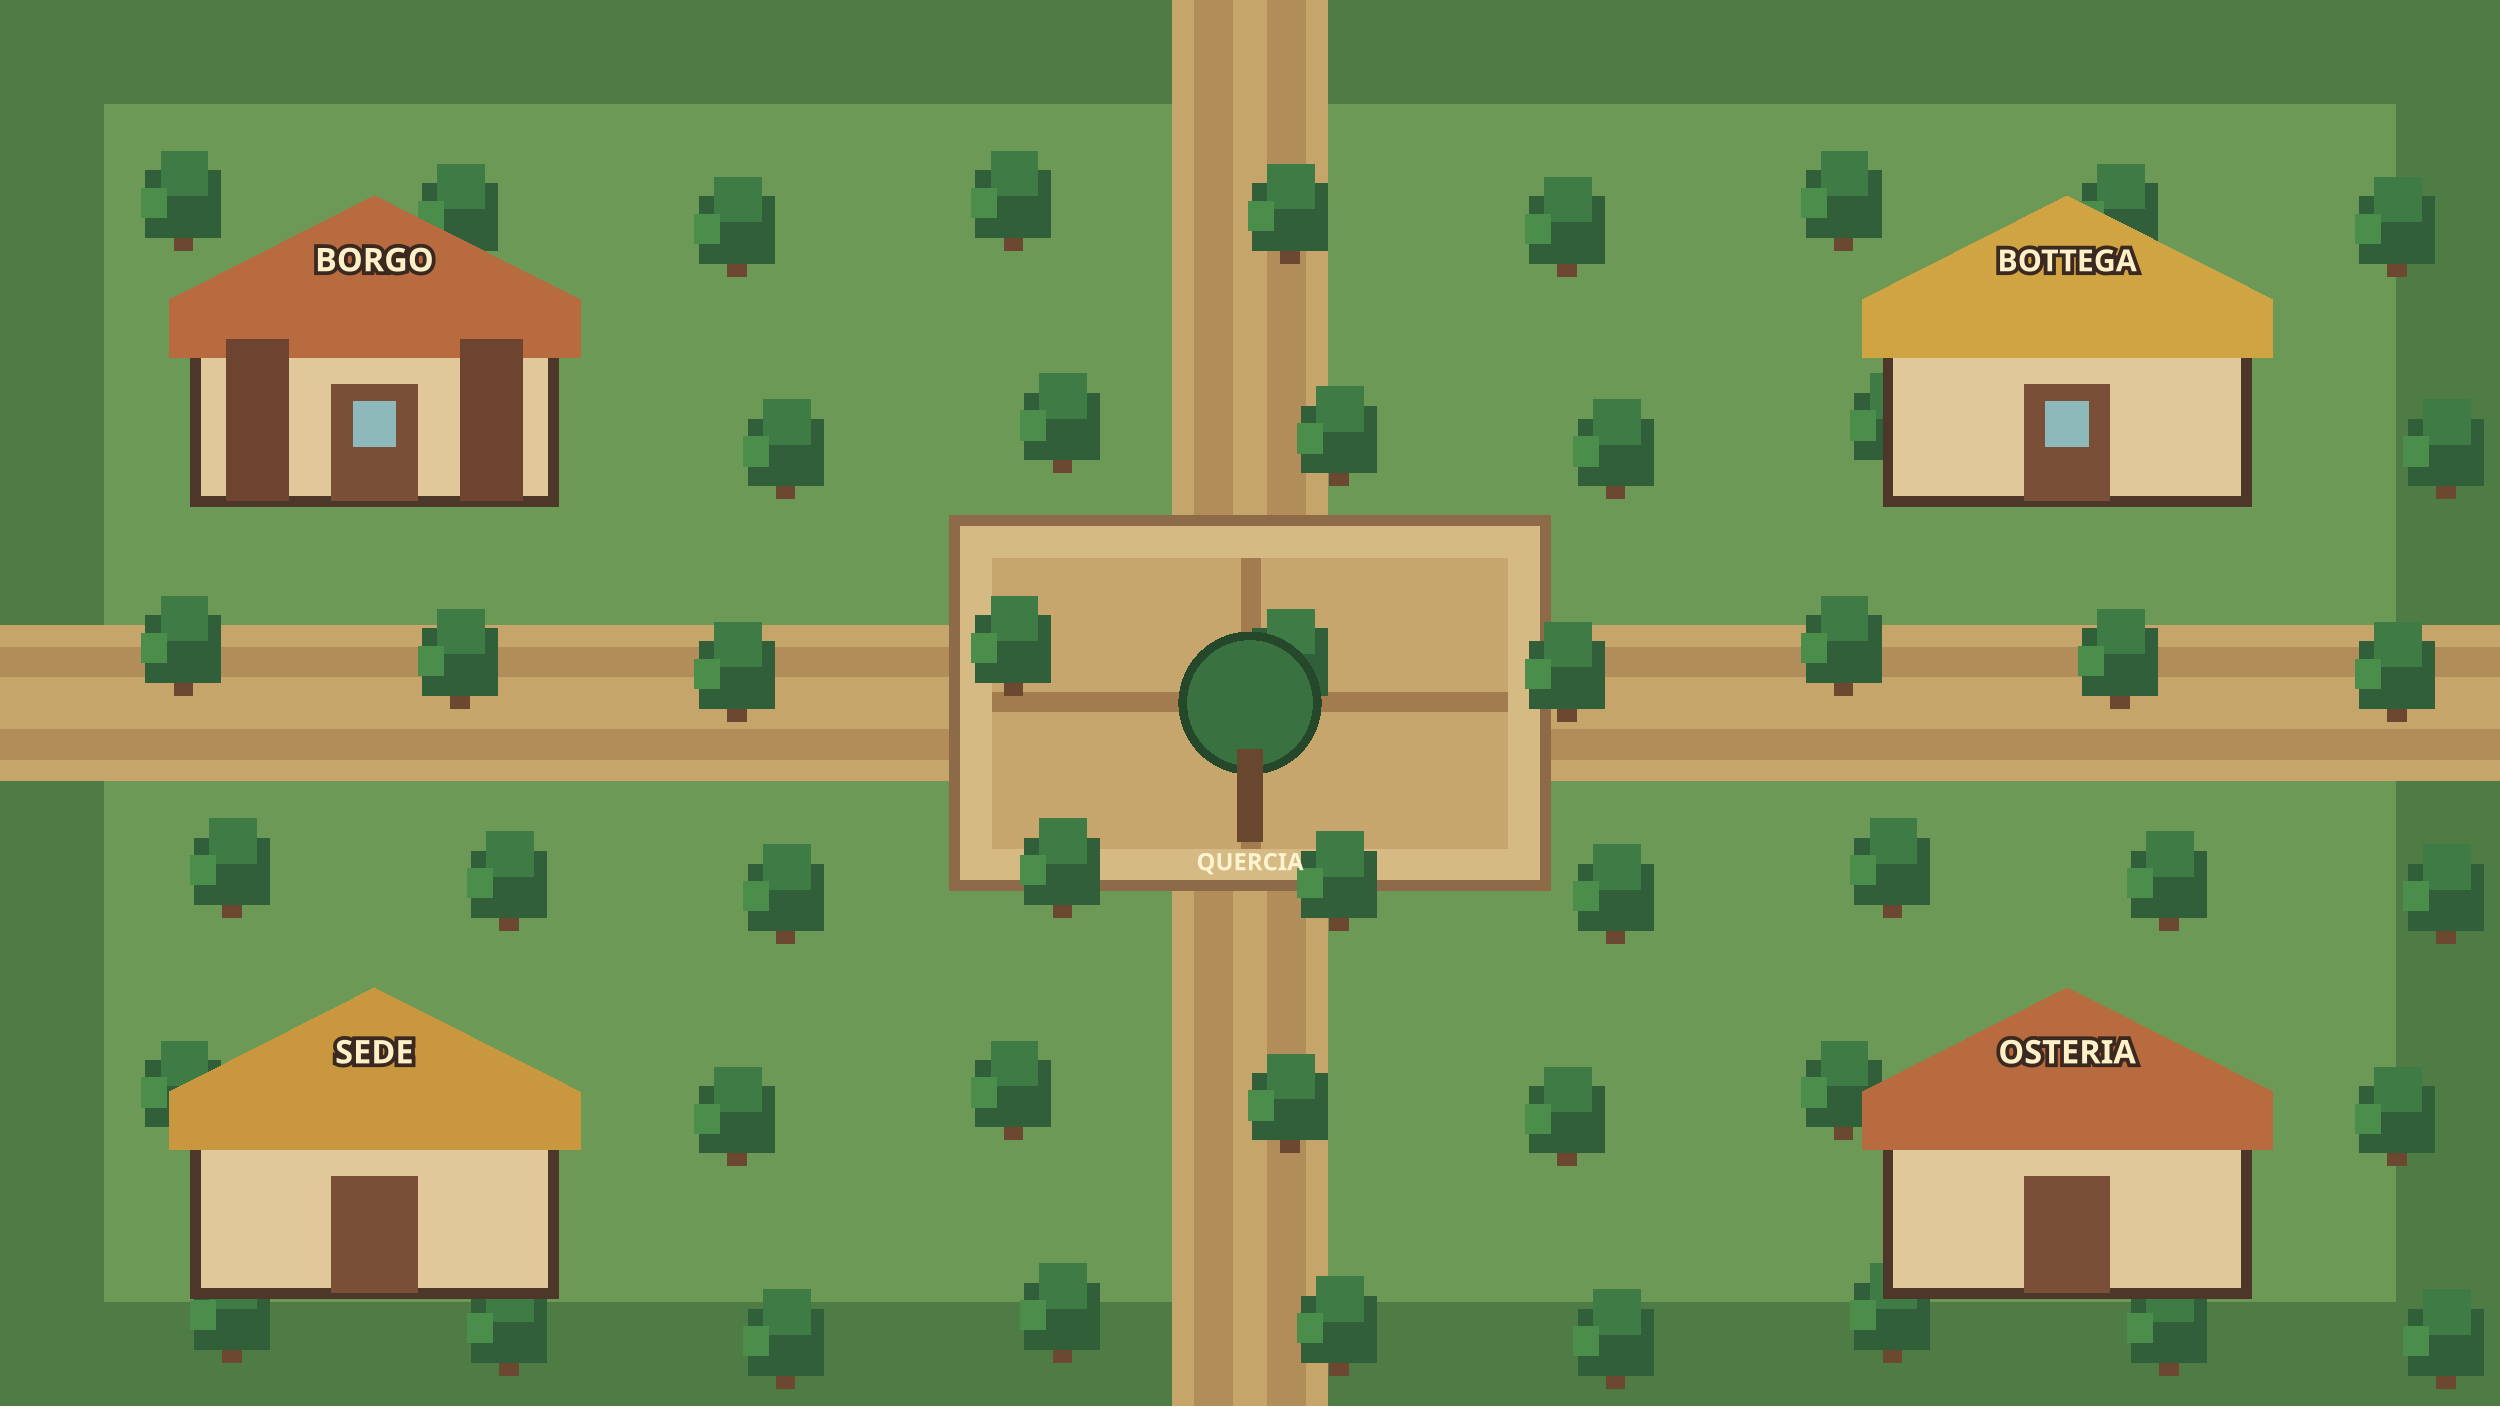
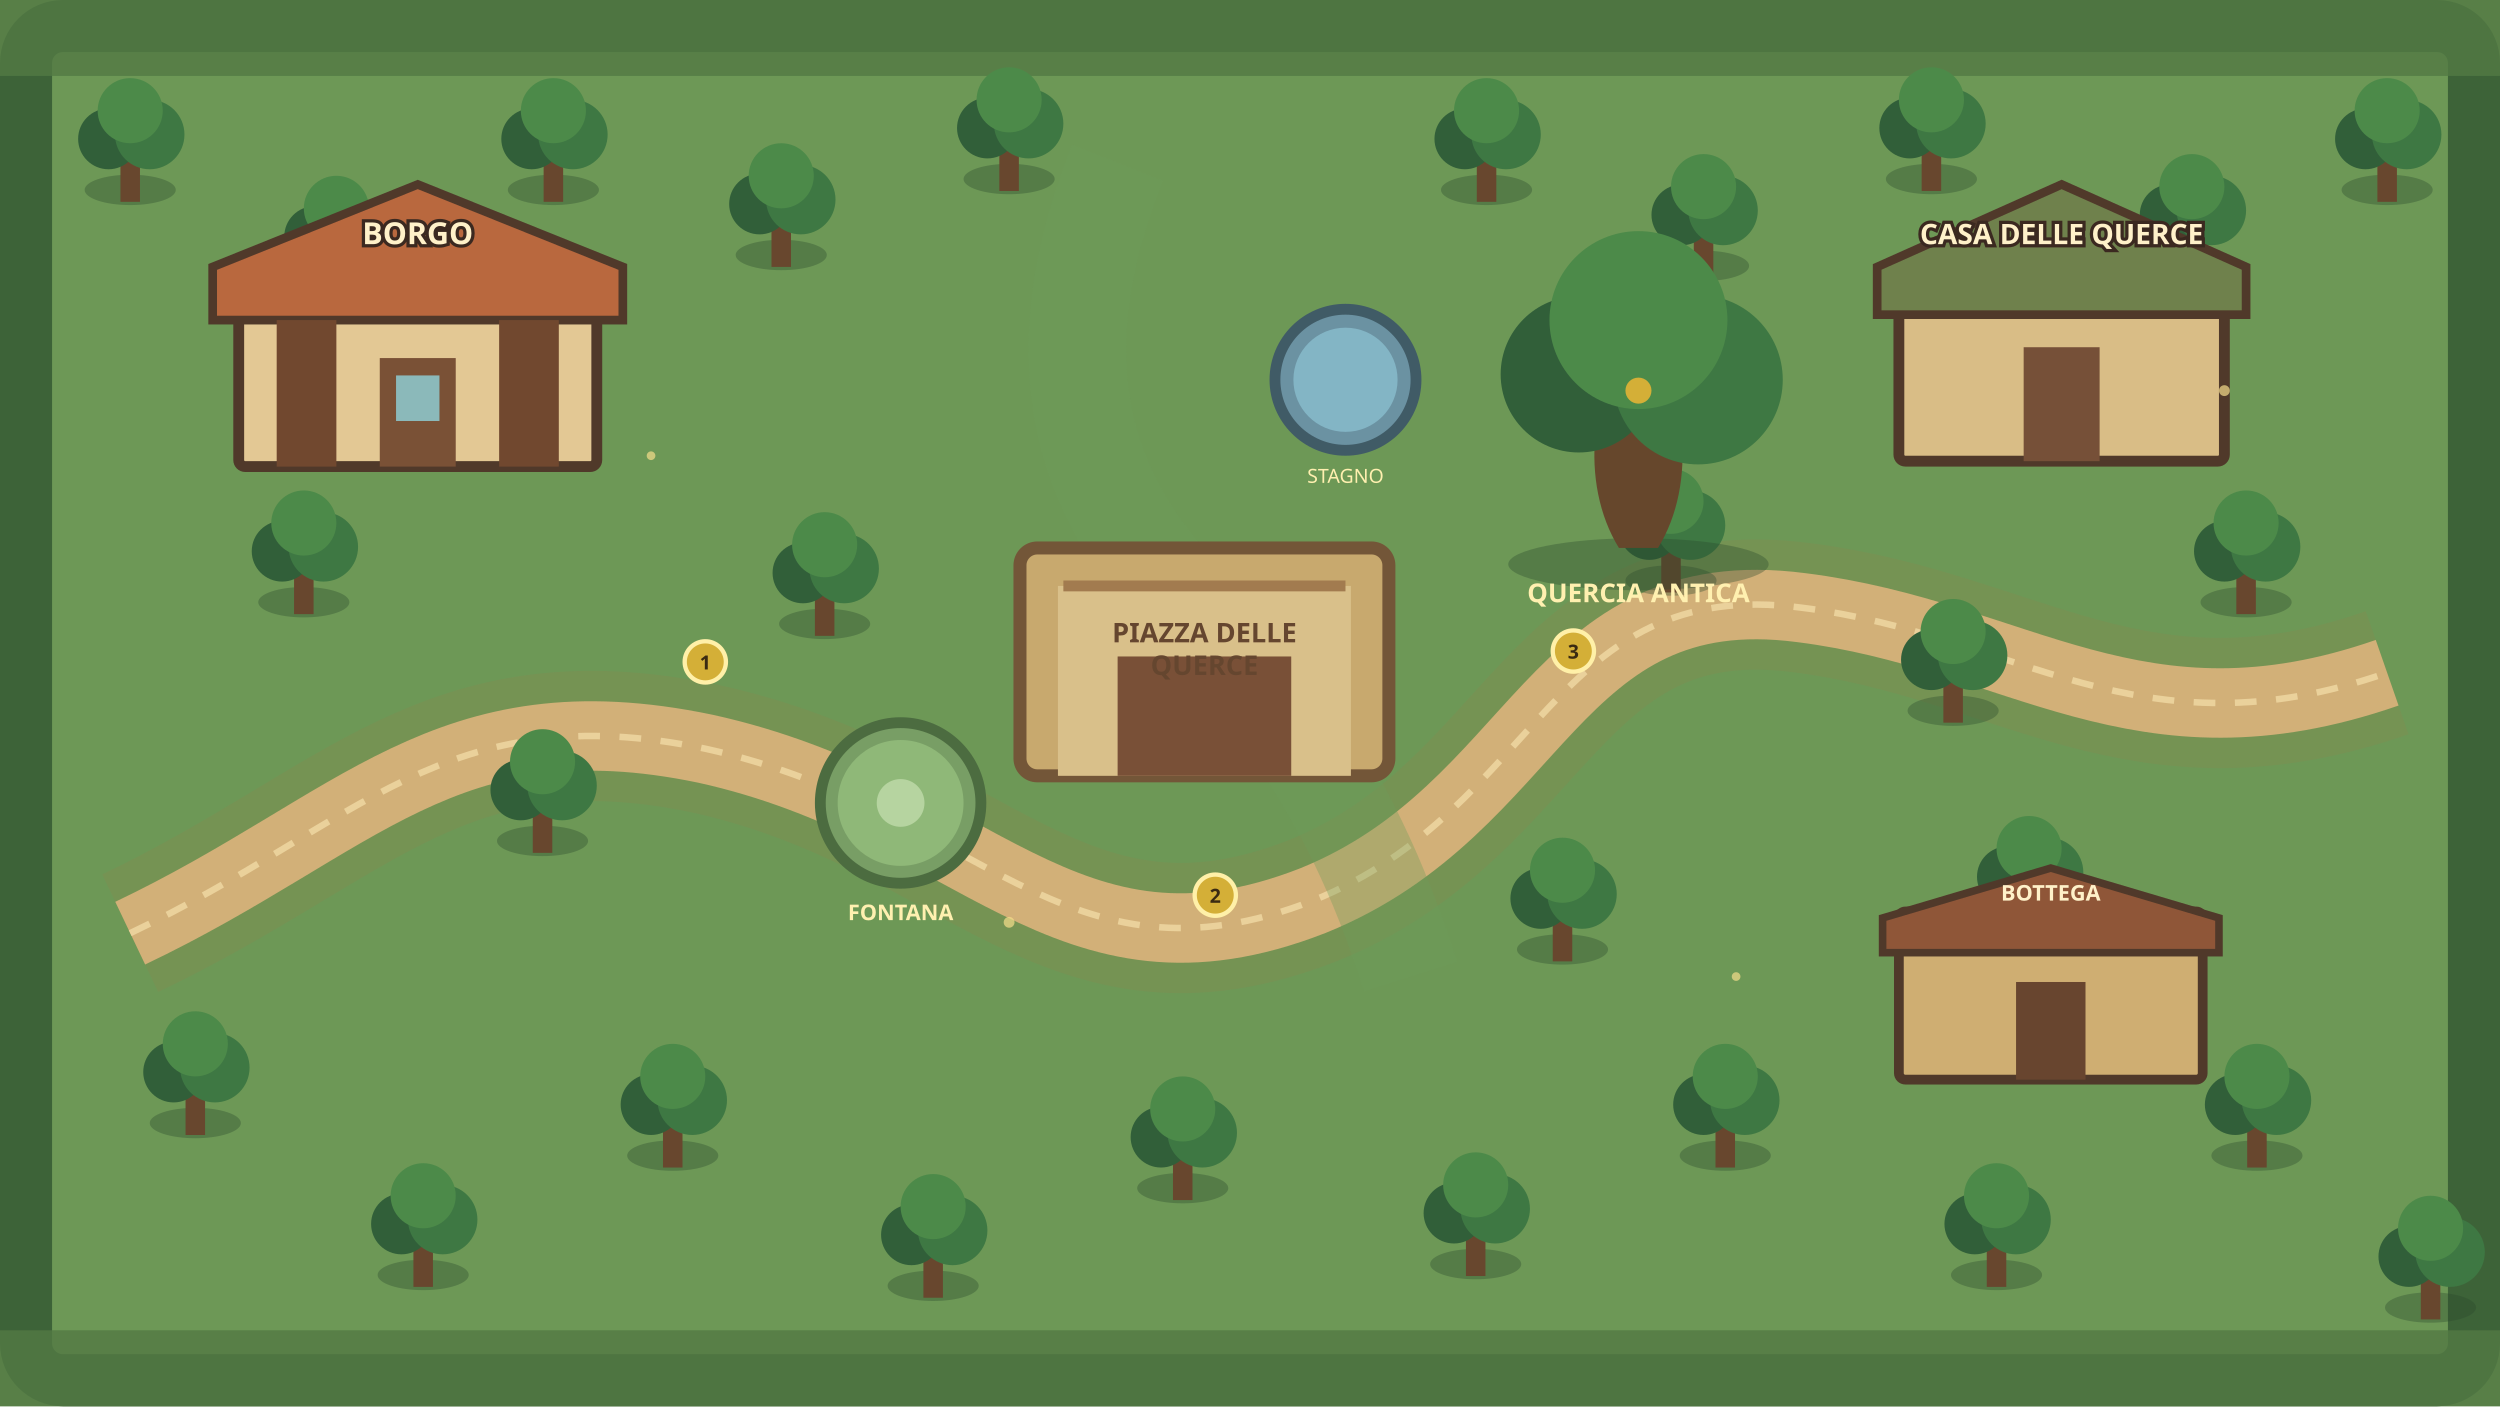
- <svg xmlns="http://www.w3.org/2000/svg" width="2304" height="1296" viewBox="0 0 2304 1296" shape-rendering="crispEdges">
-   <rect width="2304" height="1296" fill="#6c9a56" />
-   <path fill="#4f7c45" d="M0 0h2304v96H0zM0 1200h2304v96H0zM0 0h96v1296H0zM2208 0h96v1296H2208z" />
-   <path fill="#c6a56b" d="M1080 0h144v1296h-144zM0 576h2304v144H0z" />
-   <path fill="#b18d59" d="M1100 0h36v1296h-36zM1168 0h36v1296h-36zM0 596h2304v28H0zM0 672h2304v28H0z" />
-   <rect x="880" y="480" width="544" height="336" fill="#d5bb83" stroke="#8d6b49" stroke-width="10" />
-   <rect x="914" y="514" width="476" height="268" fill="#c6a66d" />
-   <path fill="#a27c4f" d="M914 638h476v18H914zM1144 514v268h18V514z" />
-   <g transform="translate(130 135)">
-     <rect x="30" y="58" width="18" height="38" fill="#6b482f" />
-     <rect x="4" y="22" width="70" height="62" fill="#315f39" />
-     <rect x="18" y="4" width="44" height="42" fill="#3e7b45" />
-     <rect x="0" y="38" width="24" height="28" fill="#4b8d4b" />
-   </g>
-   <g transform="translate(175 340)">
-     <rect x="30" y="58" width="18" height="38" fill="#6b482f" />
-     <rect x="4" y="22" width="70" height="62" fill="#315f39" />
-     <rect x="18" y="4" width="44" height="42" fill="#3e7b45" />
-     <rect x="0" y="38" width="24" height="28" fill="#4b8d4b" />
-   </g>
-   <g transform="translate(130 545)">
-     <rect x="30" y="58" width="18" height="38" fill="#6b482f" />
-     <rect x="4" y="22" width="70" height="62" fill="#315f39" />
-     <rect x="18" y="4" width="44" height="42" fill="#3e7b45" />
-     <rect x="0" y="38" width="24" height="28" fill="#4b8d4b" />
-   </g>
-   <g transform="translate(175 750)">
-     <rect x="30" y="58" width="18" height="38" fill="#6b482f" />
-     <rect x="4" y="22" width="70" height="62" fill="#315f39" />
-     <rect x="18" y="4" width="44" height="42" fill="#3e7b45" />
-     <rect x="0" y="38" width="24" height="28" fill="#4b8d4b" />
-   </g>
-   <g transform="translate(130 955)">
-     <rect x="30" y="58" width="18" height="38" fill="#6b482f" />
-     <rect x="4" y="22" width="70" height="62" fill="#315f39" />
-     <rect x="18" y="4" width="44" height="42" fill="#3e7b45" />
-     <rect x="0" y="38" width="24" height="28" fill="#4b8d4b" />
-   </g>
-   <g transform="translate(175 1160)">
-     <rect x="30" y="58" width="18" height="38" fill="#6b482f" />
-     <rect x="4" y="22" width="70" height="62" fill="#315f39" />
-     <rect x="18" y="4" width="44" height="42" fill="#3e7b45" />
-     <rect x="0" y="38" width="24" height="28" fill="#4b8d4b" />
-   </g>
-   <g transform="translate(385 147)">
-     <rect x="30" y="58" width="18" height="38" fill="#6b482f" />
-     <rect x="4" y="22" width="70" height="62" fill="#315f39" />
-     <rect x="18" y="4" width="44" height="42" fill="#3e7b45" />
-     <rect x="0" y="38" width="24" height="28" fill="#4b8d4b" />
-   </g>
-   <g transform="translate(430 352)">
-     <rect x="30" y="58" width="18" height="38" fill="#6b482f" />
-     <rect x="4" y="22" width="70" height="62" fill="#315f39" />
-     <rect x="18" y="4" width="44" height="42" fill="#3e7b45" />
-     <rect x="0" y="38" width="24" height="28" fill="#4b8d4b" />
-   </g>
-   <g transform="translate(385 557)">
-     <rect x="30" y="58" width="18" height="38" fill="#6b482f" />
-     <rect x="4" y="22" width="70" height="62" fill="#315f39" />
-     <rect x="18" y="4" width="44" height="42" fill="#3e7b45" />
-     <rect x="0" y="38" width="24" height="28" fill="#4b8d4b" />
-   </g>
-   <g transform="translate(430 762)">
-     <rect x="30" y="58" width="18" height="38" fill="#6b482f" />
-     <rect x="4" y="22" width="70" height="62" fill="#315f39" />
-     <rect x="18" y="4" width="44" height="42" fill="#3e7b45" />
-     <rect x="0" y="38" width="24" height="28" fill="#4b8d4b" />
-   </g>
-   <g transform="translate(385 967)">
-     <rect x="30" y="58" width="18" height="38" fill="#6b482f" />
-     <rect x="4" y="22" width="70" height="62" fill="#315f39" />
-     <rect x="18" y="4" width="44" height="42" fill="#3e7b45" />
-     <rect x="0" y="38" width="24" height="28" fill="#4b8d4b" />
-   </g>
-   <g transform="translate(430 1172)">
-     <rect x="30" y="58" width="18" height="38" fill="#6b482f" />
-     <rect x="4" y="22" width="70" height="62" fill="#315f39" />
-     <rect x="18" y="4" width="44" height="42" fill="#3e7b45" />
-     <rect x="0" y="38" width="24" height="28" fill="#4b8d4b" />
-   </g>
-   <g transform="translate(640 159)">
-     <rect x="30" y="58" width="18" height="38" fill="#6b482f" />
-     <rect x="4" y="22" width="70" height="62" fill="#315f39" />
-     <rect x="18" y="4" width="44" height="42" fill="#3e7b45" />
-     <rect x="0" y="38" width="24" height="28" fill="#4b8d4b" />
-   </g>
-   <g transform="translate(685 364)">
-     <rect x="30" y="58" width="18" height="38" fill="#6b482f" />
-     <rect x="4" y="22" width="70" height="62" fill="#315f39" />
-     <rect x="18" y="4" width="44" height="42" fill="#3e7b45" />
-     <rect x="0" y="38" width="24" height="28" fill="#4b8d4b" />
-   </g>
-   <g transform="translate(640 569)">
-     <rect x="30" y="58" width="18" height="38" fill="#6b482f" />
-     <rect x="4" y="22" width="70" height="62" fill="#315f39" />
-     <rect x="18" y="4" width="44" height="42" fill="#3e7b45" />
-     <rect x="0" y="38" width="24" height="28" fill="#4b8d4b" />
-   </g>
-   <g transform="translate(685 774)">
-     <rect x="30" y="58" width="18" height="38" fill="#6b482f" />
-     <rect x="4" y="22" width="70" height="62" fill="#315f39" />
-     <rect x="18" y="4" width="44" height="42" fill="#3e7b45" />
-     <rect x="0" y="38" width="24" height="28" fill="#4b8d4b" />
-   </g>
-   <g transform="translate(640 979)">
-     <rect x="30" y="58" width="18" height="38" fill="#6b482f" />
-     <rect x="4" y="22" width="70" height="62" fill="#315f39" />
-     <rect x="18" y="4" width="44" height="42" fill="#3e7b45" />
-     <rect x="0" y="38" width="24" height="28" fill="#4b8d4b" />
-   </g>
-   <g transform="translate(685 1184)">
-     <rect x="30" y="58" width="18" height="38" fill="#6b482f" />
-     <rect x="4" y="22" width="70" height="62" fill="#315f39" />
-     <rect x="18" y="4" width="44" height="42" fill="#3e7b45" />
-     <rect x="0" y="38" width="24" height="28" fill="#4b8d4b" />
-   </g>
-   <g transform="translate(895 135)">
-     <rect x="30" y="58" width="18" height="38" fill="#6b482f" />
-     <rect x="4" y="22" width="70" height="62" fill="#315f39" />
-     <rect x="18" y="4" width="44" height="42" fill="#3e7b45" />
-     <rect x="0" y="38" width="24" height="28" fill="#4b8d4b" />
-   </g>
-   <g transform="translate(940 340)">
-     <rect x="30" y="58" width="18" height="38" fill="#6b482f" />
-     <rect x="4" y="22" width="70" height="62" fill="#315f39" />
-     <rect x="18" y="4" width="44" height="42" fill="#3e7b45" />
-     <rect x="0" y="38" width="24" height="28" fill="#4b8d4b" />
-   </g>
-   <g transform="translate(895 545)">
-     <rect x="30" y="58" width="18" height="38" fill="#6b482f" />
-     <rect x="4" y="22" width="70" height="62" fill="#315f39" />
-     <rect x="18" y="4" width="44" height="42" fill="#3e7b45" />
-     <rect x="0" y="38" width="24" height="28" fill="#4b8d4b" />
-   </g>
-   <g transform="translate(940 750)">
-     <rect x="30" y="58" width="18" height="38" fill="#6b482f" />
-     <rect x="4" y="22" width="70" height="62" fill="#315f39" />
-     <rect x="18" y="4" width="44" height="42" fill="#3e7b45" />
-     <rect x="0" y="38" width="24" height="28" fill="#4b8d4b" />
-   </g>
-   <g transform="translate(895 955)">
-     <rect x="30" y="58" width="18" height="38" fill="#6b482f" />
-     <rect x="4" y="22" width="70" height="62" fill="#315f39" />
-     <rect x="18" y="4" width="44" height="42" fill="#3e7b45" />
-     <rect x="0" y="38" width="24" height="28" fill="#4b8d4b" />
-   </g>
-   <g transform="translate(940 1160)">
-     <rect x="30" y="58" width="18" height="38" fill="#6b482f" />
-     <rect x="4" y="22" width="70" height="62" fill="#315f39" />
-     <rect x="18" y="4" width="44" height="42" fill="#3e7b45" />
-     <rect x="0" y="38" width="24" height="28" fill="#4b8d4b" />
-   </g>
-   <g transform="translate(1150 147)">
-     <rect x="30" y="58" width="18" height="38" fill="#6b482f" />
-     <rect x="4" y="22" width="70" height="62" fill="#315f39" />
-     <rect x="18" y="4" width="44" height="42" fill="#3e7b45" />
-     <rect x="0" y="38" width="24" height="28" fill="#4b8d4b" />
-   </g>
-   <g transform="translate(1195 352)">
-     <rect x="30" y="58" width="18" height="38" fill="#6b482f" />
-     <rect x="4" y="22" width="70" height="62" fill="#315f39" />
-     <rect x="18" y="4" width="44" height="42" fill="#3e7b45" />
-     <rect x="0" y="38" width="24" height="28" fill="#4b8d4b" />
-   </g>
-   <g transform="translate(1150 557)">
-     <rect x="30" y="58" width="18" height="38" fill="#6b482f" />
-     <rect x="4" y="22" width="70" height="62" fill="#315f39" />
-     <rect x="18" y="4" width="44" height="42" fill="#3e7b45" />
-     <rect x="0" y="38" width="24" height="28" fill="#4b8d4b" />
-   </g>
-   <g transform="translate(1195 762)">
-     <rect x="30" y="58" width="18" height="38" fill="#6b482f" />
-     <rect x="4" y="22" width="70" height="62" fill="#315f39" />
-     <rect x="18" y="4" width="44" height="42" fill="#3e7b45" />
-     <rect x="0" y="38" width="24" height="28" fill="#4b8d4b" />
-   </g>
-   <g transform="translate(1150 967)">
-     <rect x="30" y="58" width="18" height="38" fill="#6b482f" />
-     <rect x="4" y="22" width="70" height="62" fill="#315f39" />
-     <rect x="18" y="4" width="44" height="42" fill="#3e7b45" />
-     <rect x="0" y="38" width="24" height="28" fill="#4b8d4b" />
-   </g>
-   <g transform="translate(1195 1172)">
-     <rect x="30" y="58" width="18" height="38" fill="#6b482f" />
-     <rect x="4" y="22" width="70" height="62" fill="#315f39" />
-     <rect x="18" y="4" width="44" height="42" fill="#3e7b45" />
-     <rect x="0" y="38" width="24" height="28" fill="#4b8d4b" />
-   </g>
-   <g transform="translate(1405 159)">
-     <rect x="30" y="58" width="18" height="38" fill="#6b482f" />
-     <rect x="4" y="22" width="70" height="62" fill="#315f39" />
-     <rect x="18" y="4" width="44" height="42" fill="#3e7b45" />
-     <rect x="0" y="38" width="24" height="28" fill="#4b8d4b" />
-   </g>
-   <g transform="translate(1450 364)">
-     <rect x="30" y="58" width="18" height="38" fill="#6b482f" />
-     <rect x="4" y="22" width="70" height="62" fill="#315f39" />
-     <rect x="18" y="4" width="44" height="42" fill="#3e7b45" />
-     <rect x="0" y="38" width="24" height="28" fill="#4b8d4b" />
-   </g>
-   <g transform="translate(1405 569)">
-     <rect x="30" y="58" width="18" height="38" fill="#6b482f" />
-     <rect x="4" y="22" width="70" height="62" fill="#315f39" />
-     <rect x="18" y="4" width="44" height="42" fill="#3e7b45" />
-     <rect x="0" y="38" width="24" height="28" fill="#4b8d4b" />
-   </g>
-   <g transform="translate(1450 774)">
-     <rect x="30" y="58" width="18" height="38" fill="#6b482f" />
-     <rect x="4" y="22" width="70" height="62" fill="#315f39" />
-     <rect x="18" y="4" width="44" height="42" fill="#3e7b45" />
-     <rect x="0" y="38" width="24" height="28" fill="#4b8d4b" />
-   </g>
-   <g transform="translate(1405 979)">
-     <rect x="30" y="58" width="18" height="38" fill="#6b482f" />
-     <rect x="4" y="22" width="70" height="62" fill="#315f39" />
-     <rect x="18" y="4" width="44" height="42" fill="#3e7b45" />
-     <rect x="0" y="38" width="24" height="28" fill="#4b8d4b" />
-   </g>
-   <g transform="translate(1450 1184)">
-     <rect x="30" y="58" width="18" height="38" fill="#6b482f" />
-     <rect x="4" y="22" width="70" height="62" fill="#315f39" />
-     <rect x="18" y="4" width="44" height="42" fill="#3e7b45" />
-     <rect x="0" y="38" width="24" height="28" fill="#4b8d4b" />
-   </g>
-   <g transform="translate(1660 135)">
-     <rect x="30" y="58" width="18" height="38" fill="#6b482f" />
-     <rect x="4" y="22" width="70" height="62" fill="#315f39" />
-     <rect x="18" y="4" width="44" height="42" fill="#3e7b45" />
-     <rect x="0" y="38" width="24" height="28" fill="#4b8d4b" />
-   </g>
-   <g transform="translate(1705 340)">
-     <rect x="30" y="58" width="18" height="38" fill="#6b482f" />
-     <rect x="4" y="22" width="70" height="62" fill="#315f39" />
-     <rect x="18" y="4" width="44" height="42" fill="#3e7b45" />
-     <rect x="0" y="38" width="24" height="28" fill="#4b8d4b" />
-   </g>
-   <g transform="translate(1660 545)">
-     <rect x="30" y="58" width="18" height="38" fill="#6b482f" />
-     <rect x="4" y="22" width="70" height="62" fill="#315f39" />
-     <rect x="18" y="4" width="44" height="42" fill="#3e7b45" />
-     <rect x="0" y="38" width="24" height="28" fill="#4b8d4b" />
-   </g>
-   <g transform="translate(1705 750)">
-     <rect x="30" y="58" width="18" height="38" fill="#6b482f" />
-     <rect x="4" y="22" width="70" height="62" fill="#315f39" />
-     <rect x="18" y="4" width="44" height="42" fill="#3e7b45" />
-     <rect x="0" y="38" width="24" height="28" fill="#4b8d4b" />
-   </g>
-   <g transform="translate(1660 955)">
-     <rect x="30" y="58" width="18" height="38" fill="#6b482f" />
-     <rect x="4" y="22" width="70" height="62" fill="#315f39" />
-     <rect x="18" y="4" width="44" height="42" fill="#3e7b45" />
-     <rect x="0" y="38" width="24" height="28" fill="#4b8d4b" />
-   </g>
-   <g transform="translate(1705 1160)">
-     <rect x="30" y="58" width="18" height="38" fill="#6b482f" />
-     <rect x="4" y="22" width="70" height="62" fill="#315f39" />
-     <rect x="18" y="4" width="44" height="42" fill="#3e7b45" />
-     <rect x="0" y="38" width="24" height="28" fill="#4b8d4b" />
-   </g>
-   <g transform="translate(1915 147)">
-     <rect x="30" y="58" width="18" height="38" fill="#6b482f" />
-     <rect x="4" y="22" width="70" height="62" fill="#315f39" />
-     <rect x="18" y="4" width="44" height="42" fill="#3e7b45" />
-     <rect x="0" y="38" width="24" height="28" fill="#4b8d4b" />
-   </g>
-   <g transform="translate(1960 352)">
-     <rect x="30" y="58" width="18" height="38" fill="#6b482f" />
-     <rect x="4" y="22" width="70" height="62" fill="#315f39" />
-     <rect x="18" y="4" width="44" height="42" fill="#3e7b45" />
-     <rect x="0" y="38" width="24" height="28" fill="#4b8d4b" />
-   </g>
-   <g transform="translate(1915 557)">
-     <rect x="30" y="58" width="18" height="38" fill="#6b482f" />
-     <rect x="4" y="22" width="70" height="62" fill="#315f39" />
-     <rect x="18" y="4" width="44" height="42" fill="#3e7b45" />
-     <rect x="0" y="38" width="24" height="28" fill="#4b8d4b" />
-   </g>
-   <g transform="translate(1960 762)">
-     <rect x="30" y="58" width="18" height="38" fill="#6b482f" />
-     <rect x="4" y="22" width="70" height="62" fill="#315f39" />
-     <rect x="18" y="4" width="44" height="42" fill="#3e7b45" />
-     <rect x="0" y="38" width="24" height="28" fill="#4b8d4b" />
-   </g>
-   <g transform="translate(1915 967)">
-     <rect x="30" y="58" width="18" height="38" fill="#6b482f" />
-     <rect x="4" y="22" width="70" height="62" fill="#315f39" />
-     <rect x="18" y="4" width="44" height="42" fill="#3e7b45" />
-     <rect x="0" y="38" width="24" height="28" fill="#4b8d4b" />
-   </g>
-   <g transform="translate(1960 1172)">
-     <rect x="30" y="58" width="18" height="38" fill="#6b482f" />
-     <rect x="4" y="22" width="70" height="62" fill="#315f39" />
-     <rect x="18" y="4" width="44" height="42" fill="#3e7b45" />
-     <rect x="0" y="38" width="24" height="28" fill="#4b8d4b" />
-   </g>
-   <g transform="translate(2170 159)">
-     <rect x="30" y="58" width="18" height="38" fill="#6b482f" />
-     <rect x="4" y="22" width="70" height="62" fill="#315f39" />
-     <rect x="18" y="4" width="44" height="42" fill="#3e7b45" />
-     <rect x="0" y="38" width="24" height="28" fill="#4b8d4b" />
-   </g>
-   <g transform="translate(2215 364)">
-     <rect x="30" y="58" width="18" height="38" fill="#6b482f" />
-     <rect x="4" y="22" width="70" height="62" fill="#315f39" />
-     <rect x="18" y="4" width="44" height="42" fill="#3e7b45" />
-     <rect x="0" y="38" width="24" height="28" fill="#4b8d4b" />
-   </g>
-   <g transform="translate(2170 569)">
-     <rect x="30" y="58" width="18" height="38" fill="#6b482f" />
-     <rect x="4" y="22" width="70" height="62" fill="#315f39" />
-     <rect x="18" y="4" width="44" height="42" fill="#3e7b45" />
-     <rect x="0" y="38" width="24" height="28" fill="#4b8d4b" />
-   </g>
-   <g transform="translate(2215 774)">
-     <rect x="30" y="58" width="18" height="38" fill="#6b482f" />
-     <rect x="4" y="22" width="70" height="62" fill="#315f39" />
-     <rect x="18" y="4" width="44" height="42" fill="#3e7b45" />
-     <rect x="0" y="38" width="24" height="28" fill="#4b8d4b" />
-   </g>
-   <g transform="translate(2170 979)">
-     <rect x="30" y="58" width="18" height="38" fill="#6b482f" />
-     <rect x="4" y="22" width="70" height="62" fill="#315f39" />
-     <rect x="18" y="4" width="44" height="42" fill="#3e7b45" />
-     <rect x="0" y="38" width="24" height="28" fill="#4b8d4b" />
-   </g>
-   <g transform="translate(2215 1184)">
-     <rect x="30" y="58" width="18" height="38" fill="#6b482f" />
-     <rect x="4" y="22" width="70" height="62" fill="#315f39" />
-     <rect x="18" y="4" width="44" height="42" fill="#3e7b45" />
-     <rect x="0" y="38" width="24" height="28" fill="#4b8d4b" />
-   </g>
-   <g transform="translate(180 180)">
-     <rect y="92" width="330" height="190" fill="#e0c89a" stroke="#4d3729" stroke-width="10" />
-     <path fill="#b86b3e" d="M-24 96L165 0l190 96v54H-24z" />
-     <rect x="28" y="132" width="58" height="150" fill="#6c442f" />
-     <rect x="244" y="132" width="58" height="150" fill="#6c442f" />
-     <rect x="125" y="174" width="80" height="108" fill="#795037" />
-     <rect x="145" y="190" width="40" height="42" fill="#8eb9ba" />
-     <text x="165" y="70" text-anchor="middle" font-family="Verdana" font-size="30" font-weight="700" fill="#fff0c8" stroke="#3b2920" stroke-width="7" paint-order="stroke">BORGO</text>
-   </g>
-   <g transform="translate(1740 180)">
-     <rect y="92" width="330" height="190" fill="#e0c89a" stroke="#4d3729" stroke-width="10" />
-     <path fill="#d0a343" d="M-24 96L165 0l190 96v54H-24z" />
-     <rect x="125" y="174" width="80" height="108" fill="#795037" />
-     <rect x="145" y="190" width="40" height="42" fill="#8eb9ba" />
-     <text x="165" y="70" text-anchor="middle" font-family="Verdana" font-size="28" font-weight="700" fill="#fff0c8" stroke="#3b2920" stroke-width="7" paint-order="stroke">BOTTEGA</text>
-   </g>
-   <g transform="translate(1740 910)">
-     <rect y="92" width="330" height="190" fill="#e0c89a" stroke="#4d3729" stroke-width="10" />
-     <path fill="#b86b3e" d="M-24 96L165 0l190 96v54H-24z" />
-     <rect x="125" y="174" width="80" height="108" fill="#795037" />
-     <text x="165" y="70" text-anchor="middle" font-family="Verdana" font-size="30" font-weight="700" fill="#fff0c8" stroke="#3b2920" stroke-width="7" paint-order="stroke">OSTERIA</text>
-   </g>
-   <g transform="translate(180 910)">
-     <rect y="92" width="330" height="190" fill="#e0c89a" stroke="#4d3729" stroke-width="10" />
-     <path fill="#c9973e" d="M-24 96L165 0l190 96v54H-24z" />
-     <rect x="125" y="174" width="80" height="108" fill="#795037" />
-     <text x="165" y="70" text-anchor="middle" font-family="Verdana" font-size="30" font-weight="700" fill="#fff0c8" stroke="#3b2920" stroke-width="7" paint-order="stroke">SEDE</text>
-   </g>
-   <g transform="translate(1040 560)">
-     <circle cx="112" cy="88" r="62" fill="#3a7140" stroke="#25482b" stroke-width="8" />
-     <rect x="100" y="130" width="24" height="86" fill="#69472e" />
-     <text x="112" y="242" text-anchor="middle" font-family="Verdana" font-size="22" font-weight="700" fill="#fff4d2">QUERCIA</text>
+ <svg xmlns="http://www.w3.org/2000/svg" width="2304" height="1296" viewBox="0 0 2304 1296" shape-rendering="geometricPrecision">
+   <rect width="2304" height="1296" fill="#6d9856" />
+   <rect x="24" y="24" width="2256" height="1248" rx="34" fill="none" stroke="#3d6338" stroke-width="48" />
+   <path d="M0 0H2304V70H0Z M0 1226H2304V1296H0Z" fill="#527944" opacity=".8" />
+   <path d="M120 860 C330 760 410 640 650 690 C900 745 980 920 1210 830 C1420 745 1430 530 1660 560 C1860 585 1970 700 2200 620" fill="none" stroke="#9a7848" stroke-width="120" opacity=".18" />
+   <path d="M120 860 C330 760 410 640 650 690 C900 745 980 920 1210 830 C1420 745 1430 530 1660 560 C1860 585 1970 700 2200 620" fill="none" stroke="#d2b078" stroke-width="64" />
+   <path d="M120 860 C330 760 410 640 650 690 C900 745 980 920 1210 830 C1420 745 1430 530 1660 560 C1860 585 1970 700 2200 620" fill="none" stroke="#ead19b" stroke-width="6" stroke-dasharray="20 18" />
+   <path d="M1030 150 C970 300 980 430 1080 540 C1160 630 1240 710 1300 900" fill="none" stroke="#6d9a5a" stroke-width="90" opacity=".35" />
+   <g transform="translate(120 120)">
+     <ellipse cx="0" cy="55" rx="42" ry="14" fill="#29472c" opacity=".35" />
+     <rect x="-9" y="18" width="18" height="48" fill="#68472e" />
+     <circle cx="-20" cy="8" r="28" fill="#315f39" />
+     <circle cx="18" cy="4" r="32" fill="#3e7843" />
+     <circle cx="0" cy="-18" r="30" fill="#4c8a49" />
+   </g>
+   <g transform="translate(310 210)">
+     <ellipse cx="0" cy="55" rx="42" ry="14" fill="#29472c" opacity=".35" />
+     <rect x="-9" y="18" width="18" height="48" fill="#68472e" />
+     <circle cx="-20" cy="8" r="28" fill="#315f39" />
+     <circle cx="18" cy="4" r="32" fill="#3e7843" />
+     <circle cx="0" cy="-18" r="30" fill="#4c8a49" />
+   </g>
+   <g transform="translate(510 120)">
+     <ellipse cx="0" cy="55" rx="42" ry="14" fill="#29472c" opacity=".35" />
+     <rect x="-9" y="18" width="18" height="48" fill="#68472e" />
+     <circle cx="-20" cy="8" r="28" fill="#315f39" />
+     <circle cx="18" cy="4" r="32" fill="#3e7843" />
+     <circle cx="0" cy="-18" r="30" fill="#4c8a49" />
+   </g>
+   <g transform="translate(720 180)">
+     <ellipse cx="0" cy="55" rx="42" ry="14" fill="#29472c" opacity=".35" />
+     <rect x="-9" y="18" width="18" height="48" fill="#68472e" />
+     <circle cx="-20" cy="8" r="28" fill="#315f39" />
+     <circle cx="18" cy="4" r="32" fill="#3e7843" />
+     <circle cx="0" cy="-18" r="30" fill="#4c8a49" />
+   </g>
+   <g transform="translate(930 110)">
+     <ellipse cx="0" cy="55" rx="42" ry="14" fill="#29472c" opacity=".35" />
+     <rect x="-9" y="18" width="18" height="48" fill="#68472e" />
+     <circle cx="-20" cy="8" r="28" fill="#315f39" />
+     <circle cx="18" cy="4" r="32" fill="#3e7843" />
+     <circle cx="0" cy="-18" r="30" fill="#4c8a49" />
+   </g>
+   <g transform="translate(1370 120)">
+     <ellipse cx="0" cy="55" rx="42" ry="14" fill="#29472c" opacity=".35" />
+     <rect x="-9" y="18" width="18" height="48" fill="#68472e" />
+     <circle cx="-20" cy="8" r="28" fill="#315f39" />
+     <circle cx="18" cy="4" r="32" fill="#3e7843" />
+     <circle cx="0" cy="-18" r="30" fill="#4c8a49" />
+   </g>
+   <g transform="translate(1570 190)">
+     <ellipse cx="0" cy="55" rx="42" ry="14" fill="#29472c" opacity=".35" />
+     <rect x="-9" y="18" width="18" height="48" fill="#68472e" />
+     <circle cx="-20" cy="8" r="28" fill="#315f39" />
+     <circle cx="18" cy="4" r="32" fill="#3e7843" />
+     <circle cx="0" cy="-18" r="30" fill="#4c8a49" />
+   </g>
+   <g transform="translate(1780 110)">
+     <ellipse cx="0" cy="55" rx="42" ry="14" fill="#29472c" opacity=".35" />
+     <rect x="-9" y="18" width="18" height="48" fill="#68472e" />
+     <circle cx="-20" cy="8" r="28" fill="#315f39" />
+     <circle cx="18" cy="4" r="32" fill="#3e7843" />
+     <circle cx="0" cy="-18" r="30" fill="#4c8a49" />
+   </g>
+   <g transform="translate(2020 190)">
+     <ellipse cx="0" cy="55" rx="42" ry="14" fill="#29472c" opacity=".35" />
+     <rect x="-9" y="18" width="18" height="48" fill="#68472e" />
+     <circle cx="-20" cy="8" r="28" fill="#315f39" />
+     <circle cx="18" cy="4" r="32" fill="#3e7843" />
+     <circle cx="0" cy="-18" r="30" fill="#4c8a49" />
+   </g>
+   <g transform="translate(2200 120)">
+     <ellipse cx="0" cy="55" rx="42" ry="14" fill="#29472c" opacity=".35" />
+     <rect x="-9" y="18" width="18" height="48" fill="#68472e" />
+     <circle cx="-20" cy="8" r="28" fill="#315f39" />
+     <circle cx="18" cy="4" r="32" fill="#3e7843" />
+     <circle cx="0" cy="-18" r="30" fill="#4c8a49" />
+   </g>
+   <g transform="translate(180 980)">
+     <ellipse cx="0" cy="55" rx="42" ry="14" fill="#29472c" opacity=".35" />
+     <rect x="-9" y="18" width="18" height="48" fill="#68472e" />
+     <circle cx="-20" cy="8" r="28" fill="#315f39" />
+     <circle cx="18" cy="4" r="32" fill="#3e7843" />
+     <circle cx="0" cy="-18" r="30" fill="#4c8a49" />
+   </g>
+   <g transform="translate(390 1120)">
+     <ellipse cx="0" cy="55" rx="42" ry="14" fill="#29472c" opacity=".35" />
+     <rect x="-9" y="18" width="18" height="48" fill="#68472e" />
+     <circle cx="-20" cy="8" r="28" fill="#315f39" />
+     <circle cx="18" cy="4" r="32" fill="#3e7843" />
+     <circle cx="0" cy="-18" r="30" fill="#4c8a49" />
+   </g>
+   <g transform="translate(620 1010)">
+     <ellipse cx="0" cy="55" rx="42" ry="14" fill="#29472c" opacity=".35" />
+     <rect x="-9" y="18" width="18" height="48" fill="#68472e" />
+     <circle cx="-20" cy="8" r="28" fill="#315f39" />
+     <circle cx="18" cy="4" r="32" fill="#3e7843" />
+     <circle cx="0" cy="-18" r="30" fill="#4c8a49" />
+   </g>
+   <g transform="translate(860 1130)">
+     <ellipse cx="0" cy="55" rx="42" ry="14" fill="#29472c" opacity=".35" />
+     <rect x="-9" y="18" width="18" height="48" fill="#68472e" />
+     <circle cx="-20" cy="8" r="28" fill="#315f39" />
+     <circle cx="18" cy="4" r="32" fill="#3e7843" />
+     <circle cx="0" cy="-18" r="30" fill="#4c8a49" />
+   </g>
+   <g transform="translate(1090 1040)">
+     <ellipse cx="0" cy="55" rx="42" ry="14" fill="#29472c" opacity=".35" />
+     <rect x="-9" y="18" width="18" height="48" fill="#68472e" />
+     <circle cx="-20" cy="8" r="28" fill="#315f39" />
+     <circle cx="18" cy="4" r="32" fill="#3e7843" />
+     <circle cx="0" cy="-18" r="30" fill="#4c8a49" />
+   </g>
+   <g transform="translate(1360 1110)">
+     <ellipse cx="0" cy="55" rx="42" ry="14" fill="#29472c" opacity=".35" />
+     <rect x="-9" y="18" width="18" height="48" fill="#68472e" />
+     <circle cx="-20" cy="8" r="28" fill="#315f39" />
+     <circle cx="18" cy="4" r="32" fill="#3e7843" />
+     <circle cx="0" cy="-18" r="30" fill="#4c8a49" />
+   </g>
+   <g transform="translate(1590 1010)">
+     <ellipse cx="0" cy="55" rx="42" ry="14" fill="#29472c" opacity=".35" />
+     <rect x="-9" y="18" width="18" height="48" fill="#68472e" />
+     <circle cx="-20" cy="8" r="28" fill="#315f39" />
+     <circle cx="18" cy="4" r="32" fill="#3e7843" />
+     <circle cx="0" cy="-18" r="30" fill="#4c8a49" />
+   </g>
+   <g transform="translate(1840 1120)">
+     <ellipse cx="0" cy="55" rx="42" ry="14" fill="#29472c" opacity=".35" />
+     <rect x="-9" y="18" width="18" height="48" fill="#68472e" />
+     <circle cx="-20" cy="8" r="28" fill="#315f39" />
+     <circle cx="18" cy="4" r="32" fill="#3e7843" />
+     <circle cx="0" cy="-18" r="30" fill="#4c8a49" />
+   </g>
+   <g transform="translate(2080 1010)">
+     <ellipse cx="0" cy="55" rx="42" ry="14" fill="#29472c" opacity=".35" />
+     <rect x="-9" y="18" width="18" height="48" fill="#68472e" />
+     <circle cx="-20" cy="8" r="28" fill="#315f39" />
+     <circle cx="18" cy="4" r="32" fill="#3e7843" />
+     <circle cx="0" cy="-18" r="30" fill="#4c8a49" />
+   </g>
+   <g transform="translate(2240 1150)">
+     <ellipse cx="0" cy="55" rx="42" ry="14" fill="#29472c" opacity=".35" />
+     <rect x="-9" y="18" width="18" height="48" fill="#68472e" />
+     <circle cx="-20" cy="8" r="28" fill="#315f39" />
+     <circle cx="18" cy="4" r="32" fill="#3e7843" />
+     <circle cx="0" cy="-18" r="30" fill="#4c8a49" />
+   </g>
+   <g transform="translate(280 500)">
+     <ellipse cx="0" cy="55" rx="42" ry="14" fill="#29472c" opacity=".35" />
+     <rect x="-9" y="18" width="18" height="48" fill="#68472e" />
+     <circle cx="-20" cy="8" r="28" fill="#315f39" />
+     <circle cx="18" cy="4" r="32" fill="#3e7843" />
+     <circle cx="0" cy="-18" r="30" fill="#4c8a49" />
+   </g>
+   <g transform="translate(500 720)">
+     <ellipse cx="0" cy="55" rx="42" ry="14" fill="#29472c" opacity=".35" />
+     <rect x="-9" y="18" width="18" height="48" fill="#68472e" />
+     <circle cx="-20" cy="8" r="28" fill="#315f39" />
+     <circle cx="18" cy="4" r="32" fill="#3e7843" />
+     <circle cx="0" cy="-18" r="30" fill="#4c8a49" />
+   </g>
+   <g transform="translate(760 520)">
+     <ellipse cx="0" cy="55" rx="42" ry="14" fill="#29472c" opacity=".35" />
+     <rect x="-9" y="18" width="18" height="48" fill="#68472e" />
+     <circle cx="-20" cy="8" r="28" fill="#315f39" />
+     <circle cx="18" cy="4" r="32" fill="#3e7843" />
+     <circle cx="0" cy="-18" r="30" fill="#4c8a49" />
+   </g>
+   <g transform="translate(1540 480)">
+     <ellipse cx="0" cy="55" rx="42" ry="14" fill="#29472c" opacity=".35" />
+     <rect x="-9" y="18" width="18" height="48" fill="#68472e" />
+     <circle cx="-20" cy="8" r="28" fill="#315f39" />
+     <circle cx="18" cy="4" r="32" fill="#3e7843" />
+     <circle cx="0" cy="-18" r="30" fill="#4c8a49" />
+   </g>
+   <g transform="translate(1800 600)">
+     <ellipse cx="0" cy="55" rx="42" ry="14" fill="#29472c" opacity=".35" />
+     <rect x="-9" y="18" width="18" height="48" fill="#68472e" />
+     <circle cx="-20" cy="8" r="28" fill="#315f39" />
+     <circle cx="18" cy="4" r="32" fill="#3e7843" />
+     <circle cx="0" cy="-18" r="30" fill="#4c8a49" />
+   </g>
+   <g transform="translate(2070 500)">
+     <ellipse cx="0" cy="55" rx="42" ry="14" fill="#29472c" opacity=".35" />
+     <rect x="-9" y="18" width="18" height="48" fill="#68472e" />
+     <circle cx="-20" cy="8" r="28" fill="#315f39" />
+     <circle cx="18" cy="4" r="32" fill="#3e7843" />
+     <circle cx="0" cy="-18" r="30" fill="#4c8a49" />
+   </g>
+   <g transform="translate(1440 820)">
+     <ellipse cx="0" cy="55" rx="42" ry="14" fill="#29472c" opacity=".35" />
+     <rect x="-9" y="18" width="18" height="48" fill="#68472e" />
+     <circle cx="-20" cy="8" r="28" fill="#315f39" />
+     <circle cx="18" cy="4" r="32" fill="#3e7843" />
+     <circle cx="0" cy="-18" r="30" fill="#4c8a49" />
+   </g>
+   <g transform="translate(1870 800)">
+     <ellipse cx="0" cy="55" rx="42" ry="14" fill="#29472c" opacity=".35" />
+     <rect x="-9" y="18" width="18" height="48" fill="#68472e" />
+     <circle cx="-20" cy="8" r="28" fill="#315f39" />
+     <circle cx="18" cy="4" r="32" fill="#3e7843" />
+     <circle cx="0" cy="-18" r="30" fill="#4c8a49" />
+   </g>
+   <g transform="translate(220 170)">
+     <rect x="0" y="70" width="330" height="190" rx="6" fill="#e3c894" stroke="#50392a" stroke-width="10" />
+     <path d="M-24 76L165 0L354 76V125H-24Z" fill="#b9683e" stroke="#50392a" stroke-width="8" />
+     <rect x="35" y="125" width="55" height="135" fill="#71482f" />
+     <rect x="240" y="125" width="55" height="135" fill="#71482f" />
+     <rect x="130" y="160" width="70" height="100" fill="#7a5136" />
+     <rect x="145" y="176" width="40" height="42" fill="#8bb9ba" />
+     <text x="165" y="55" text-anchor="middle" font-family="Verdana" font-size="28" font-weight="700" fill="#fff1c9" stroke="#3b2920" stroke-width="6" paint-order="stroke">BORGO</text>
+   </g>
+   <g transform="translate(1750 170)">
+     <rect x="0" y="70" width="300" height="185" rx="6" fill="#d9bd86" stroke="#50392a" stroke-width="10" />
+     <path d="M-20 76L150 0L320 76V120H-20Z" fill="#6f814c" stroke="#50392a" stroke-width="8" />
+     <rect x="115" y="150" width="70" height="105" fill="#765038" />
+     <text x="150" y="55" text-anchor="middle" font-family="Verdana" font-size="26" font-weight="700" fill="#fff1c9" stroke="#3b2920" stroke-width="6" paint-order="stroke">CASA DELLE QUERCE</text>
+   </g>
+   <g transform="translate(1750 800)">
+     <rect x="0" y="40" width="280" height="155" rx="6" fill="#cfae72" stroke="#50392a" stroke-width="9" />
+     <path d="M-15 46L140 0L295 46V78H-15Z" fill="#8f5638" stroke="#50392a" stroke-width="7" />
+     <rect x="108" y="105" width="64" height="90" fill="#68452f" />
+     <text x="140" y="30" text-anchor="middle" font-family="Verdana" font-size="20" font-weight="700" fill="#fff1c9">BOTTEGA</text>
+   </g>
+   <g transform="translate(1510 400)">
+     <ellipse cx="0" cy="120" rx="120" ry="24" fill="#29472c" opacity=".35" />
+     <path d="M-18 105 C-55 45 -45 -45 0 -100 C45 -45 55 45 18 105Z" fill="#66472c" />
+     <circle cx="-55" cy="-55" r="72" fill="#315f39" />
+     <circle cx="55" cy="-50" r="78" fill="#3e7843" />
+     <circle cx="0" cy="-105" r="82" fill="#4c8a49" />
+     <circle cx="0" cy="-40" r="12" fill="#d4af37" />
+     <text x="0" y="155" text-anchor="middle" font-family="Verdana" font-size="24" font-weight="700" fill="#fff0b0">QUERCIA ANTICA</text>
+   </g>
+   <g transform="translate(830 740)">
+     <circle r="74" fill="#789e65" stroke="#4c6c40" stroke-width="10" />
+     <circle r="58" fill="#8fb878" />
+     <circle r="22" fill="#b6d4a0" />
+     <text y="108" text-anchor="middle" font-family="Verdana" font-size="20" font-weight="700" fill="#fff0b0">FONTANA</text>
+   </g>
+   <g transform="translate(1240 350)">
+     <circle r="65" fill="#6b92a2" stroke="#405b66" stroke-width="10" />
+     <circle r="48" fill="#83b5c5" />
+     <text y="95" text-anchor="middle" font-family="Verdana" font-size="18" fill="#fff0b0">STAGNO</text>
+   </g>
+   <g transform="translate(650 610)">
+     <circle r="19" fill="#d4af37" stroke="#fff0a8" stroke-width="4" />
+     <text y="7" text-anchor="middle" font-family="Verdana" font-size="18" font-weight="700" fill="#3a2a12">1</text>
+   </g>
+   <g transform="translate(1120 825)">
+     <circle r="19" fill="#d4af37" stroke="#fff0a8" stroke-width="4" />
+     <text y="7" text-anchor="middle" font-family="Verdana" font-size="18" font-weight="700" fill="#3a2a12">2</text>
+   </g>
+   <g transform="translate(1450 600)">
+     <circle r="19" fill="#d4af37" stroke="#fff0a8" stroke-width="4" />
+     <text y="7" text-anchor="middle" font-family="Verdana" font-size="18" font-weight="700" fill="#3a2a12">3</text>
+   </g>
+   <g transform="translate(1110 610)">
+     <rect x="-170" y="-105" width="340" height="210" rx="16" fill="#c8a96e" stroke="#735638" stroke-width="12" />
+     <rect x="-135" y="-70" width="270" height="175" fill="#d9c08a" />
+     <path d="M-80 105V-5H80V105" fill="#795037" />
+     <path d="M-130 -70H130" stroke="#a27b4f" stroke-width="10" />
+     <text y="-18" text-anchor="middle" font-family="Verdana" font-size="25" font-weight="700" fill="#65462f">PIAZZA DELLE</text>
+     <text y="12" text-anchor="middle" font-family="Verdana" font-size="25" font-weight="700" fill="#65462f">QUERCE</text>
+   </g>
+   <g opacity=".7">
+     <circle cx="600" cy="420" r="4" fill="#f5dd8a" />
+     <circle cx="930" cy="850" r="5" fill="#f5dd8a" />
+     <circle cx="1600" cy="900" r="4" fill="#f5dd8a" />
+     <circle cx="2050" cy="360" r="5" fill="#f5dd8a" />
  </g>
</svg>
